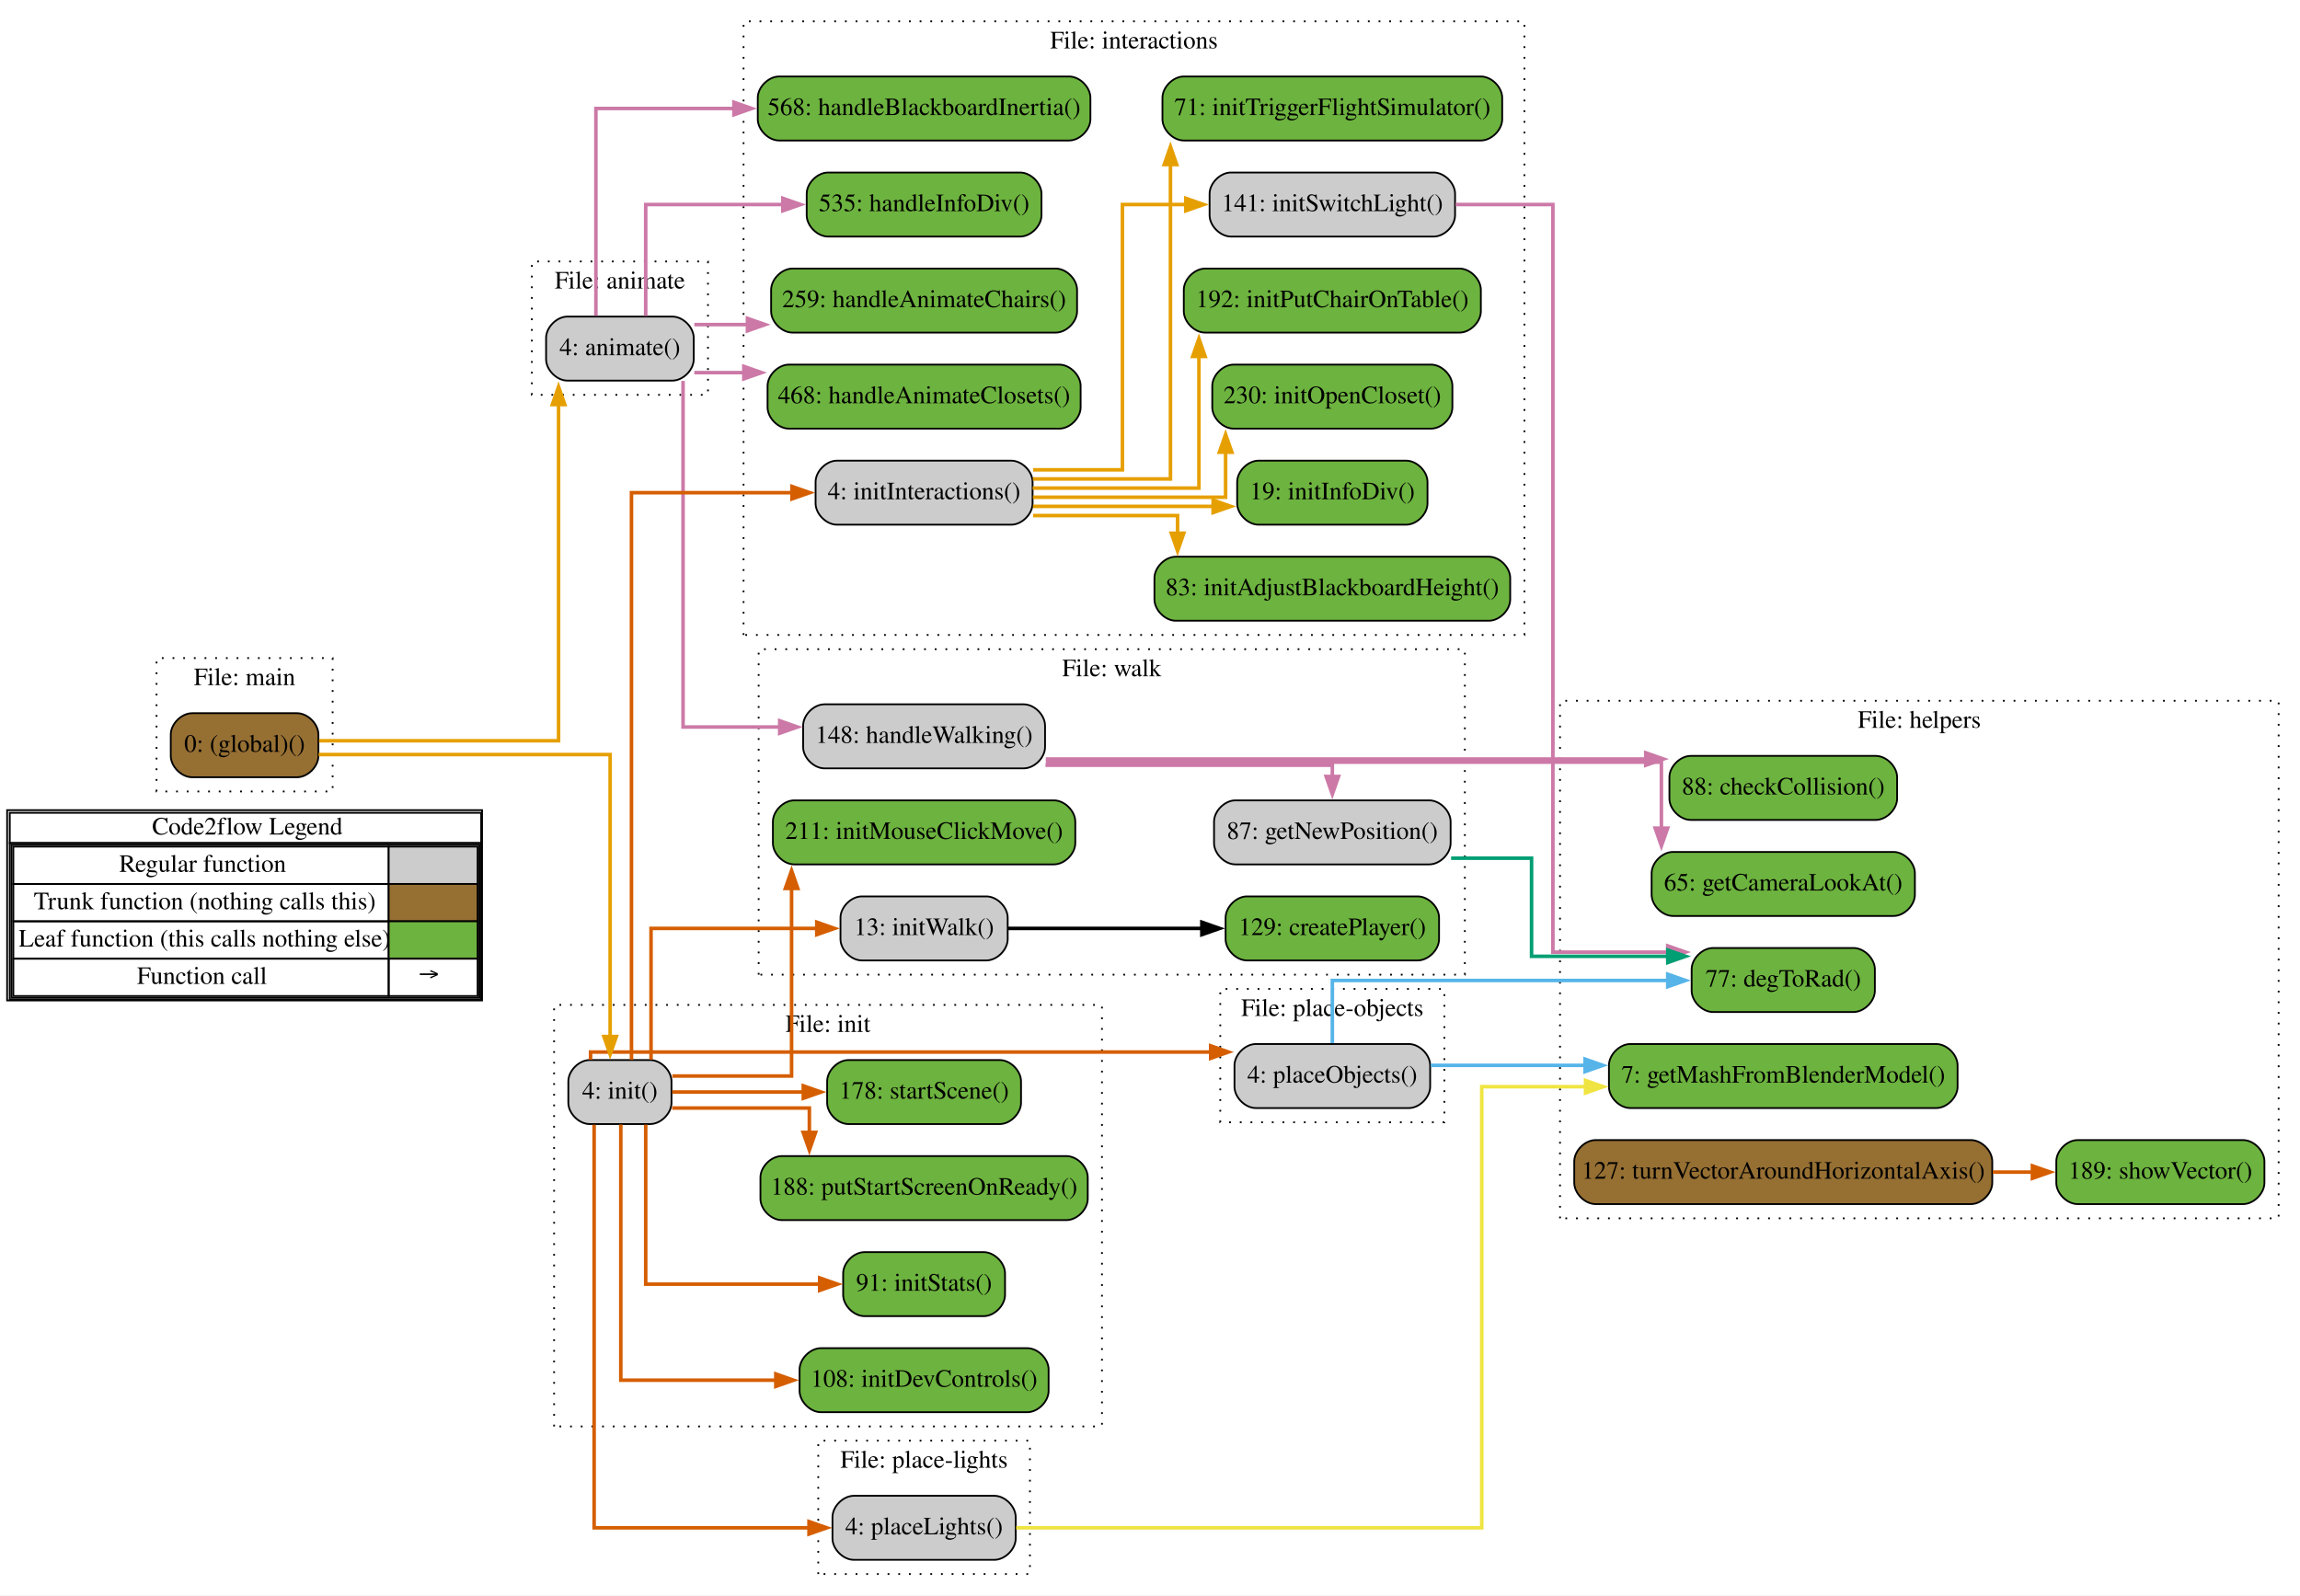
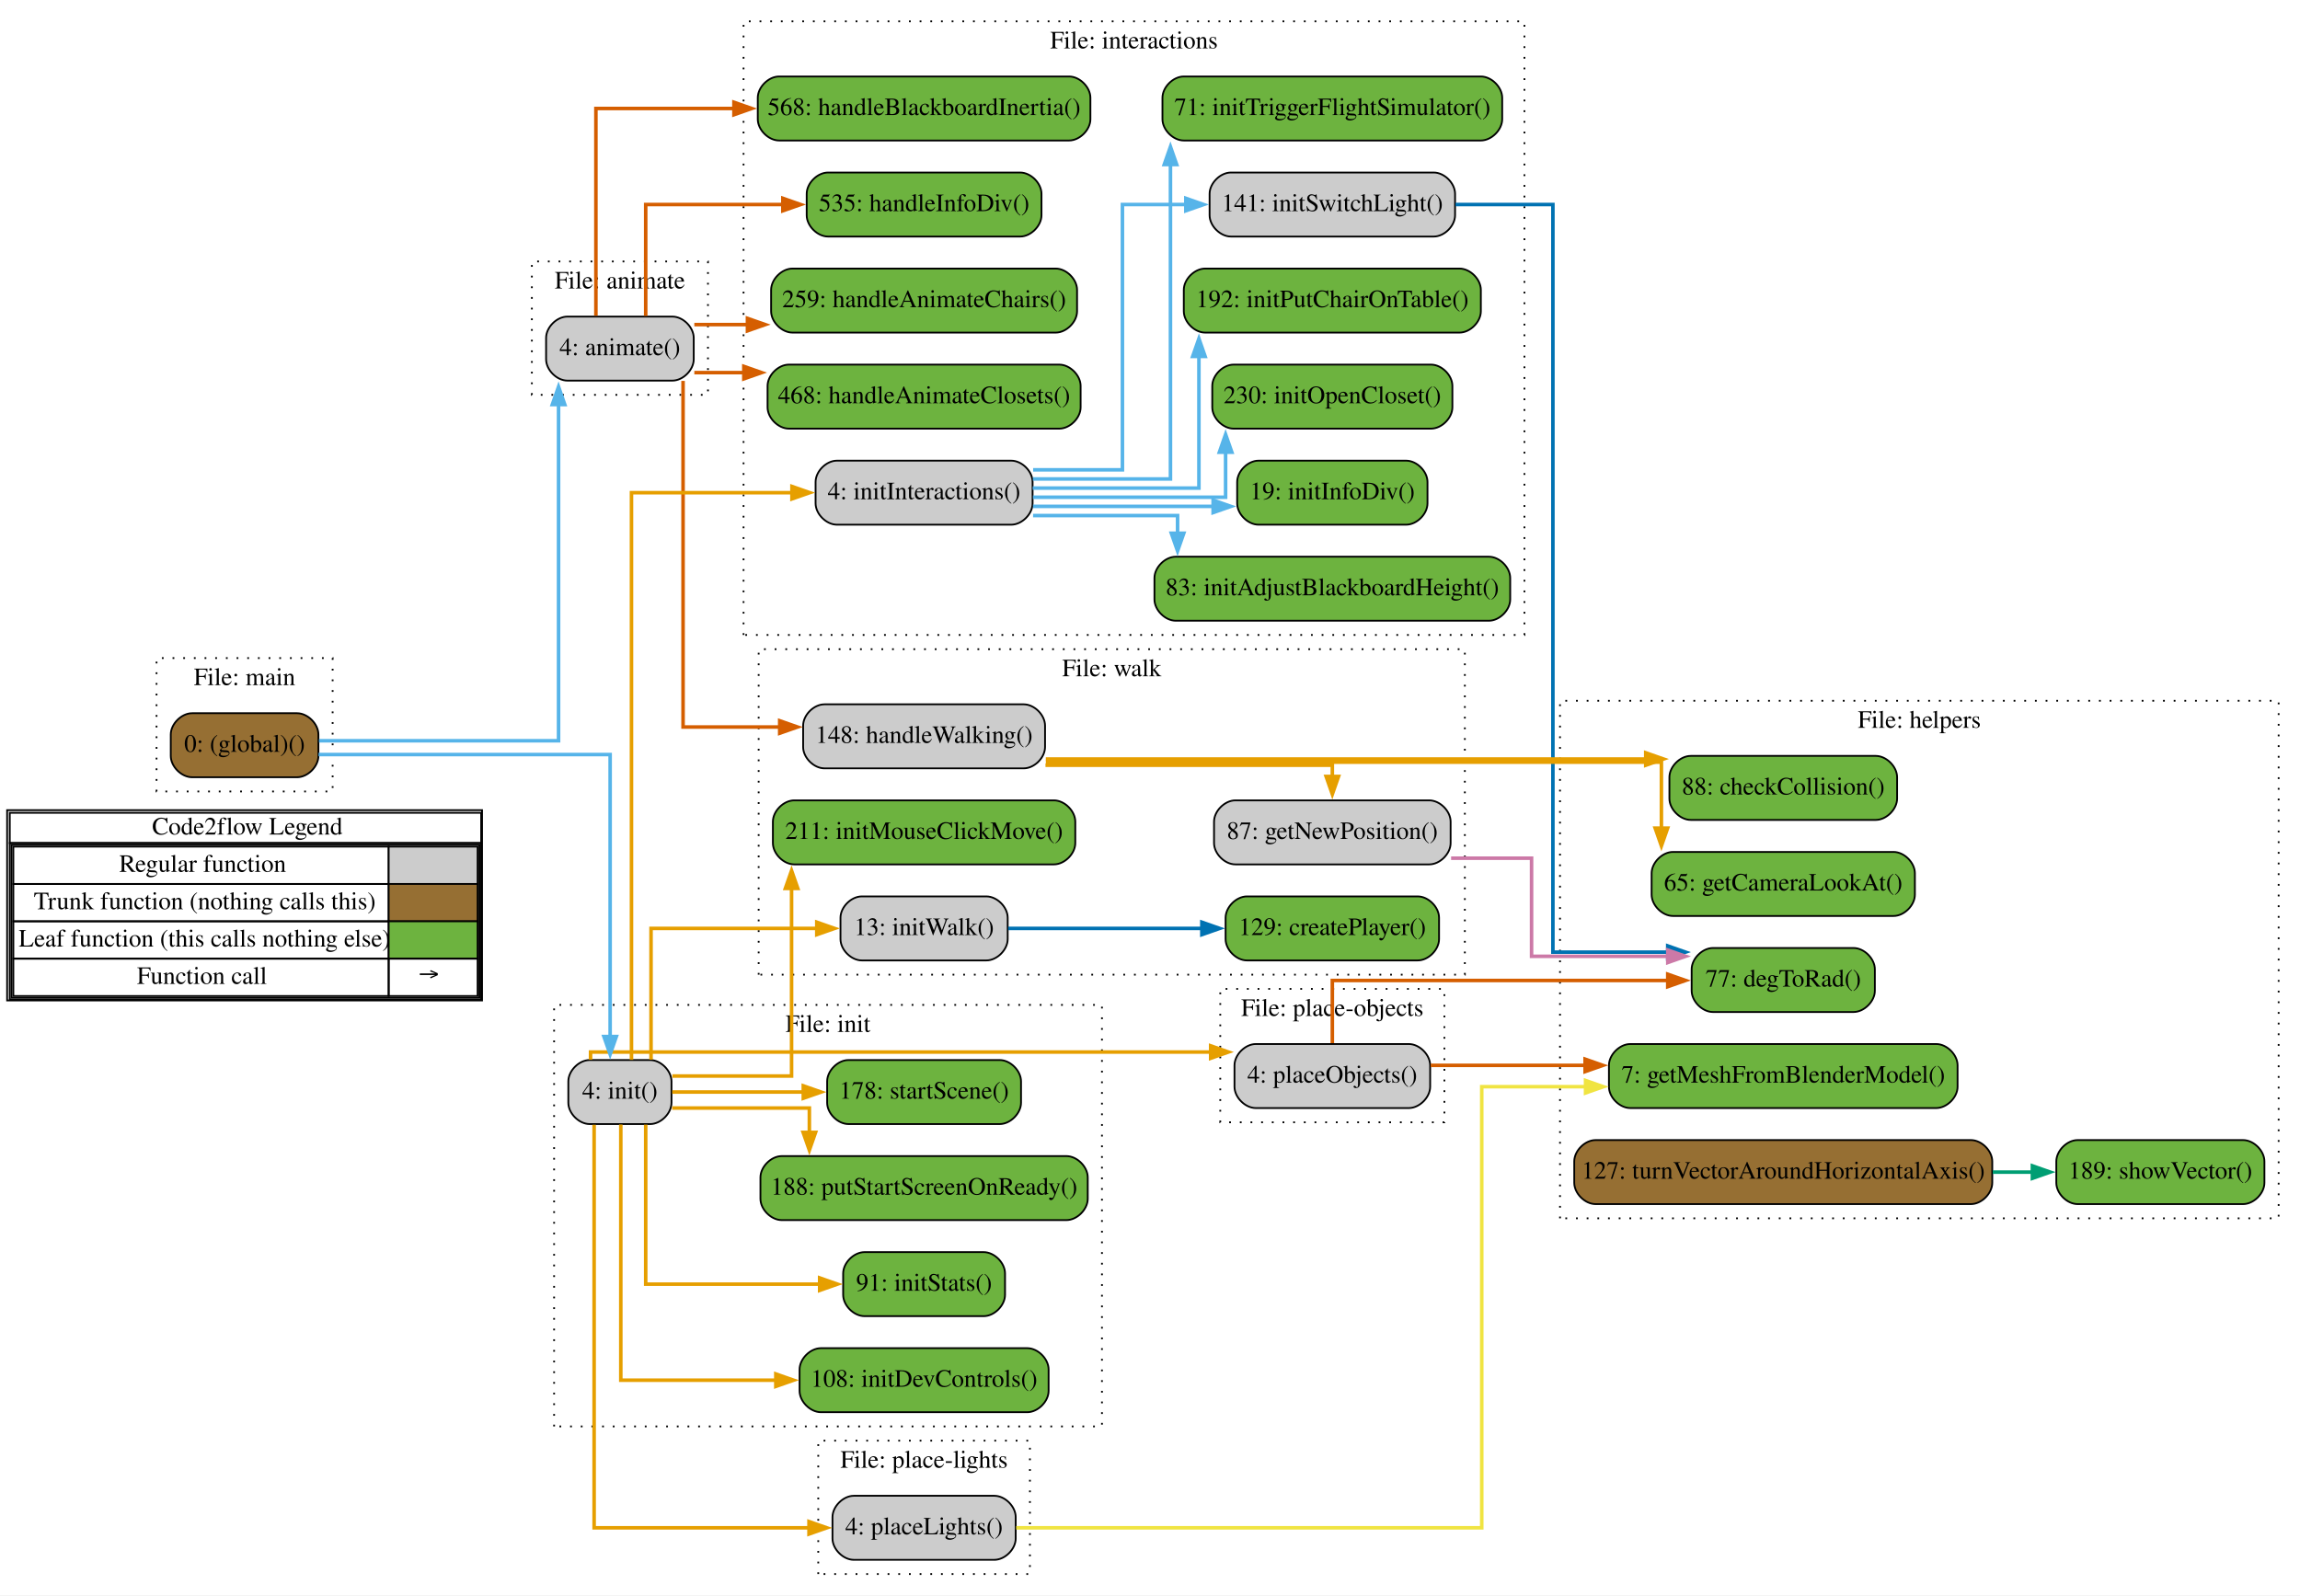
<svg xmlns="http://www.w3.org/2000/svg" width="1293pt" height="897pt" viewBox="0.00 0.00 1293.00 897.00">
  <g id="graph0" class="graph" transform="scale(1 1) rotate(0) translate(4 893)">
    <polygon fill="white" stroke="none" points="-4,4 -4,-893 1289,-893 1289,4 -4,4" />
    <g id="clust2" class="cluster">
      <polygon fill="none" stroke="black" stroke-dasharray="1,5" points="295,-671 295,-746 394,-746 394,-671 295,-671" />
      <text text-anchor="middle" x="344.5" y="-730.8" font-family="Times,serif" font-size="14.00">File: animate</text>
    </g>
    <g id="clust3" class="cluster">
      <polygon fill="none" stroke="black" stroke-dasharray="1,5" points="873,-208 873,-499 1277,-499 1277,-208 873,-208" />
      <text text-anchor="middle" x="1075" y="-483.8" font-family="Times,serif" font-size="14.00">File: helpers</text>
    </g>
    <g id="clust4" class="cluster">
      <polygon fill="none" stroke="black" stroke-dasharray="1,5" points="307.5,-91 307.5,-328 615.5,-328 615.5,-91 307.5,-91" />
      <text text-anchor="middle" x="461.5" y="-312.8" font-family="Times,serif" font-size="14.00">File: init</text>
    </g>
    <g id="clust5" class="cluster">
      <polygon fill="none" stroke="black" stroke-dasharray="1,5" points="414,-536 414,-881 853,-881 853,-536 414,-536" />
      <text text-anchor="middle" x="633.5" y="-865.8" font-family="Times,serif" font-size="14.00">File: interactions</text>
    </g>
    <g id="clust6" class="cluster">
      <polygon fill="none" stroke="black" stroke-dasharray="1,5" points="84,-448 84,-523 183,-523 183,-448 84,-448" />
      <text text-anchor="middle" x="133.5" y="-507.8" font-family="Times,serif" font-size="14.00">File: main</text>
    </g>
    <g id="clust7" class="cluster">
      <polygon fill="none" stroke="black" stroke-dasharray="1,5" points="456,-8 456,-83 575,-83 575,-8 456,-8" />
      <text text-anchor="middle" x="515.5" y="-67.8" font-family="Times,serif" font-size="14.00">File: place-lights</text>
    </g>
    <g id="clust8" class="cluster">
      <polygon fill="none" stroke="black" stroke-dasharray="1,5" points="682,-262 682,-337 808,-337 808,-262 682,-262" />
      <text text-anchor="middle" x="745" y="-321.8" font-family="Times,serif" font-size="14.00">File: place-objects</text>
    </g>
    <g id="clust9" class="cluster">
      <polygon fill="none" stroke="black" stroke-dasharray="1,5" points="422.5,-345 422.5,-528 819.5,-528 819.5,-345 422.5,-345" />
      <text text-anchor="middle" x="621" y="-512.8" font-family="Times,serif" font-size="14.00">File: walk</text>
    </g>
    <g id="node1" class="node">
      <polygon fill="none" stroke="black" points="1.5,-419 1.5,-436 266.5,-436 266.5,-419 1.5,-419" />
      <text text-anchor="start" x="81.5" y="-423.8" font-family="Times,serif" font-size="14.00">Code2flow Legend</text>
      <polygon fill="none" stroke="black" points="1.5,-331 1.5,-419 266.5,-419 266.5,-331 1.5,-331" />
      <polygon fill="none" stroke="black" points="3.5,-396 3.5,-417 214.5,-417 214.5,-396 3.5,-396" />
      <text text-anchor="start" x="63" y="-402.8" font-family="Times,serif" font-size="14.00">Regular function</text>
      <polygon fill="#cccccc" stroke="none" points="214.5,-396 214.5,-417 264.5,-417 264.5,-396 214.5,-396" />
      <polygon fill="none" stroke="black" points="214.5,-396 214.5,-417 264.5,-417 264.5,-396 214.5,-396" />
      <polygon fill="none" stroke="black" points="3.5,-375 3.5,-396 214.5,-396 214.5,-375 3.5,-375" />
      <text text-anchor="start" x="15" y="-381.8" font-family="Times,serif" font-size="14.00">Trunk function (nothing calls this)</text>
      <polygon fill="#966f33" stroke="none" points="214.5,-375 214.5,-396 264.5,-396 264.5,-375 214.5,-375" />
      <polygon fill="none" stroke="black" points="214.5,-375 214.5,-396 264.5,-396 264.5,-375 214.5,-375" />
      <polygon fill="none" stroke="black" points="3.5,-354 3.5,-375 214.5,-375 214.5,-354 3.5,-354" />
      <text text-anchor="start" x="6.5" y="-360.8" font-family="Times,serif" font-size="14.00">Leaf function (this calls nothing else)</text>
      <polygon fill="#6db33f" stroke="none" points="214.5,-354 214.5,-375 264.5,-375 264.5,-354 214.5,-354" />
      <polygon fill="none" stroke="black" points="214.5,-354 214.5,-375 264.5,-375 264.5,-354 214.5,-354" />
      <polygon fill="none" stroke="black" points="3.5,-333 3.5,-354 214.5,-354 214.5,-333 3.5,-333" />
      <text text-anchor="start" x="73" y="-339.8" font-family="Times,serif" font-size="14.00">Function call</text>
      <polygon fill="none" stroke="black" points="214.5,-333 214.5,-354 264.5,-354 264.5,-333 214.5,-333" />
      <text text-anchor="start" x="232" y="-339.8" font-family="Times,serif" font-size="14.00">→</text>
      <polygon fill="none" stroke="black" points="2.5,-332 2.5,-418 265.5,-418 265.5,-332 2.5,-332" />
      <polygon fill="none" stroke="black" points="0,-330.5 0,-437.5 267,-437.5 267,-330.5 0,-330.5" />
    </g>
    <g id="node2" class="node">
      <path fill="#cccccc" stroke="black" d="M374,-715C374,-715 315,-715 315,-715 309,-715 303,-709 303,-703 303,-703 303,-691 303,-691 303,-685 309,-679 315,-679 315,-679 374,-679 374,-679 380,-679 386,-685 386,-691 386,-691 386,-703 386,-703 386,-709 380,-715 374,-715" />
      <text text-anchor="middle" x="344.5" y="-693.3" font-family="Times,serif" font-size="14.00">4: animate()</text>
    </g>
    <g id="node14" class="node">
      <path fill="#6db33f" stroke="black" d="M589.5,-742C589.5,-742 441.5,-742 441.5,-742 435.5,-742 429.5,-736 429.5,-730 429.5,-730 429.5,-718 429.5,-718 429.5,-712 435.5,-706 441.5,-706 441.5,-706 589.5,-706 589.5,-706 595.5,-706 601.5,-712 601.5,-718 601.5,-718 601.5,-730 601.5,-730 601.5,-736 595.5,-742 589.5,-742" />
      <text text-anchor="middle" x="515.5" y="-720.3" font-family="Times,serif" font-size="14.00">259: handleAnimateChairs()</text>
    </g>
    <g id="edge1" class="edge">
-       <path fill="none" stroke="#cc79a7" stroke-width="2" d="M386.33,-710.5C386.33,-710.5 416.2,-710.5 416.2,-710.5" />
-       <polygon fill="#cc79a7" stroke="#cc79a7" stroke-width="2" points="416.2,-714 426.2,-710.5 416.2,-707 416.2,-714" />
+       <path fill="none" stroke="#d55e00" stroke-width="2" d="M386.33,-710.5C386.33,-710.5 416.2,-710.5 416.2,-710.5" />
+       <polygon fill="#d55e00" stroke="#d55e00" stroke-width="2" points="416.2,-714 426.2,-710.5 416.2,-707 416.2,-714" />
    </g>
    <g id="node15" class="node">
      <path fill="#6db33f" stroke="black" d="M591.5,-688C591.5,-688 439.5,-688 439.5,-688 433.5,-688 427.5,-682 427.5,-676 427.5,-676 427.5,-664 427.5,-664 427.5,-658 433.5,-652 439.5,-652 439.5,-652 591.5,-652 591.5,-652 597.5,-652 603.5,-658 603.5,-664 603.5,-664 603.5,-676 603.5,-676 603.5,-682 597.5,-688 591.5,-688" />
      <text text-anchor="middle" x="515.5" y="-666.3" font-family="Times,serif" font-size="14.00">468: handleAnimateClosets()</text>
    </g>
    <g id="edge2" class="edge">
-       <path fill="none" stroke="#cc79a7" stroke-width="2" d="M386.33,-683.5C386.33,-683.5 414.17,-683.5 414.17,-683.5" />
-       <polygon fill="#cc79a7" stroke="#cc79a7" stroke-width="2" points="414.17,-687 424.17,-683.5 414.17,-680 414.17,-687" />
+       <path fill="none" stroke="#d55e00" stroke-width="2" d="M386.33,-683.5C386.33,-683.5 414.17,-683.5 414.17,-683.5" />
+       <polygon fill="#d55e00" stroke="#d55e00" stroke-width="2" points="414.17,-687 424.17,-683.5 414.17,-680 414.17,-687" />
    </g>
    <g id="node16" class="node">
      <path fill="#6db33f" stroke="black" d="M597,-850C597,-850 434,-850 434,-850 428,-850 422,-844 422,-838 422,-838 422,-826 422,-826 422,-820 428,-814 434,-814 434,-814 597,-814 597,-814 603,-814 609,-820 609,-826 609,-826 609,-838 609,-838 609,-844 603,-850 597,-850" />
      <text text-anchor="middle" x="515.5" y="-828.3" font-family="Times,serif" font-size="14.00">568: handleBlackboardInertia()</text>
    </g>
    <g id="edge3" class="edge">
-       <path fill="none" stroke="#cc79a7" stroke-width="2" d="M331,-715.49C331,-752.46 331,-832 331,-832 331,-832 408.6,-832 408.6,-832" />
-       <polygon fill="#cc79a7" stroke="#cc79a7" stroke-width="2" points="408.6,-835.5 418.6,-832 408.6,-828.5 408.6,-835.5" />
+       <path fill="none" stroke="#d55e00" stroke-width="2" d="M331,-715.49C331,-752.46 331,-832 331,-832 331,-832 408.6,-832 408.6,-832" />
+       <polygon fill="#d55e00" stroke="#d55e00" stroke-width="2" points="408.6,-835.5 418.6,-832 408.6,-828.5 408.6,-835.5" />
    </g>
    <g id="node17" class="node">
      <path fill="#6db33f" stroke="black" d="M569.5,-796C569.5,-796 461.5,-796 461.5,-796 455.5,-796 449.5,-790 449.5,-784 449.5,-784 449.5,-772 449.5,-772 449.5,-766 455.5,-760 461.5,-760 461.5,-760 569.5,-760 569.5,-760 575.5,-760 581.5,-766 581.5,-772 581.5,-772 581.5,-784 581.5,-784 581.5,-790 575.5,-796 569.5,-796" />
      <text text-anchor="middle" x="515.5" y="-774.3" font-family="Times,serif" font-size="14.00">535: handleInfoDiv()</text>
    </g>
    <g id="edge4" class="edge">
-       <path fill="none" stroke="#cc79a7" stroke-width="2" d="M359,-715.38C359,-739.28 359,-778 359,-778 359,-778 436.1,-778 436.1,-778" />
-       <polygon fill="#cc79a7" stroke="#cc79a7" stroke-width="2" points="436.1,-781.5 446.1,-778 436.1,-774.5 436.1,-781.5" />
+       <path fill="none" stroke="#d55e00" stroke-width="2" d="M359,-715.38C359,-739.28 359,-778 359,-778 359,-778 436.1,-778 436.1,-778" />
+       <polygon fill="#d55e00" stroke="#d55e00" stroke-width="2" points="436.1,-781.5 446.1,-778 436.1,-774.5 436.1,-781.5" />
    </g>
    <g id="node30" class="node">
      <path fill="#cccccc" stroke="black" d="M571.5,-497C571.5,-497 459.5,-497 459.5,-497 453.5,-497 447.5,-491 447.5,-485 447.5,-485 447.5,-473 447.5,-473 447.5,-467 453.5,-461 459.5,-461 459.5,-461 571.5,-461 571.5,-461 577.5,-461 583.5,-467 583.5,-473 583.5,-473 583.5,-485 583.5,-485 583.5,-491 577.5,-497 571.5,-497" />
      <text text-anchor="middle" x="515.5" y="-475.3" font-family="Times,serif" font-size="14.00">148: handleWalking()</text>
    </g>
    <g id="edge5" class="edge">
-       <path fill="none" stroke="#cc79a7" stroke-width="2" d="M380,-678.86C380,-627.41 380,-484.25 380,-484.25 380,-484.25 434.33,-484.25 434.33,-484.25" />
-       <polygon fill="#cc79a7" stroke="#cc79a7" stroke-width="2" points="434.33,-487.75 444.33,-484.25 434.33,-480.75 434.33,-487.75" />
+       <path fill="none" stroke="#d55e00" stroke-width="2" d="M380,-678.86C380,-627.41 380,-484.25 380,-484.25 380,-484.25 434.33,-484.25 434.33,-484.25" />
+       <polygon fill="#d55e00" stroke="#d55e00" stroke-width="2" points="434.33,-487.75 444.33,-484.25 434.33,-480.75 434.33,-487.75" />
    </g>
    <g id="node3" class="node">
      <path fill="#6db33f" stroke="black" d="M1050.5,-468C1050.5,-468 946.5,-468 946.5,-468 940.5,-468 934.5,-462 934.5,-456 934.5,-456 934.5,-444 934.5,-444 934.5,-438 940.5,-432 946.5,-432 946.5,-432 1050.5,-432 1050.5,-432 1056.5,-432 1062.5,-438 1062.5,-444 1062.5,-444 1062.5,-456 1062.5,-456 1062.5,-462 1056.5,-468 1050.5,-468" />
      <text text-anchor="middle" x="998.5" y="-446.3" font-family="Times,serif" font-size="14.00">88: checkCollision()</text>
    </g>
    <g id="node4" class="node">
      <path fill="#6db33f" stroke="black" d="M1038,-360C1038,-360 959,-360 959,-360 953,-360 947,-354 947,-348 947,-348 947,-336 947,-336 947,-330 953,-324 959,-324 959,-324 1038,-324 1038,-324 1044,-324 1050,-330 1050,-336 1050,-336 1050,-348 1050,-348 1050,-354 1044,-360 1038,-360" />
      <text text-anchor="middle" x="998.5" y="-338.3" font-family="Times,serif" font-size="14.00">77: degToRad()</text>
    </g>
    <g id="node5" class="node">
      <path fill="#6db33f" stroke="black" d="M1060.5,-414C1060.5,-414 936.5,-414 936.5,-414 930.5,-414 924.5,-408 924.5,-402 924.5,-402 924.5,-390 924.5,-390 924.5,-384 930.5,-378 936.5,-378 936.5,-378 1060.5,-378 1060.5,-378 1066.5,-378 1072.5,-384 1072.5,-390 1072.5,-390 1072.5,-402 1072.5,-402 1072.5,-408 1066.5,-414 1060.5,-414" />
      <text text-anchor="middle" x="998.5" y="-392.3" font-family="Times,serif" font-size="14.00">65: getCameraLookAt()</text>
    </g>
    <g id="node6" class="node">
      <path fill="#6db33f" stroke="black" d="M1084.5,-306C1084.5,-306 912.5,-306 912.5,-306 906.5,-306 900.5,-300 900.5,-294 900.5,-294 900.5,-282 900.5,-282 900.5,-276 906.5,-270 912.5,-270 912.5,-270 1084.5,-270 1084.5,-270 1090.5,-270 1096.5,-276 1096.5,-282 1096.5,-282 1096.5,-294 1096.5,-294 1096.5,-300 1090.5,-306 1084.5,-306" />
-       <text text-anchor="middle" x="998.5" y="-284.3" font-family="Times,serif" font-size="14.00">7: getMashFromBlenderModel()</text>
+       <text text-anchor="middle" x="998.5" y="-284.3" font-family="Times,serif" font-size="14.00">7: getMeshFromBlenderModel()</text>
    </g>
    <g id="node7" class="node">
      <path fill="#6db33f" stroke="black" d="M1257,-252C1257,-252 1164,-252 1164,-252 1158,-252 1152,-246 1152,-240 1152,-240 1152,-228 1152,-228 1152,-222 1158,-216 1164,-216 1164,-216 1257,-216 1257,-216 1263,-216 1269,-222 1269,-228 1269,-228 1269,-240 1269,-240 1269,-246 1263,-252 1257,-252" />
      <text text-anchor="middle" x="1210.5" y="-230.3" font-family="Times,serif" font-size="14.00">189: showVector()</text>
    </g>
    <g id="node8" class="node">
      <path fill="#966f33" stroke="black" d="M1104,-252C1104,-252 893,-252 893,-252 887,-252 881,-246 881,-240 881,-240 881,-228 881,-228 881,-222 887,-216 893,-216 893,-216 1104,-216 1104,-216 1110,-216 1116,-222 1116,-228 1116,-228 1116,-240 1116,-240 1116,-246 1110,-252 1104,-252" />
      <text text-anchor="middle" x="998.5" y="-230.3" font-family="Times,serif" font-size="14.00">127: turnVectorAroundHorizontalAxis()</text>
    </g>
    <g id="edge6" class="edge">
-       <path fill="none" stroke="#d55e00" stroke-width="2" d="M1116.28,-234C1116.28,-234 1138.56,-234 1138.56,-234" />
-       <polygon fill="#d55e00" stroke="#d55e00" stroke-width="2" points="1138.56,-237.5 1148.56,-234 1138.56,-230.5 1138.56,-237.5" />
+       <path fill="none" stroke="#009e73" stroke-width="2" d="M1116.28,-234C1116.28,-234 1138.56,-234 1138.56,-234" />
+       <polygon fill="#009e73" stroke="#009e73" stroke-width="2" points="1138.56,-237.5 1148.56,-234 1138.56,-230.5 1138.56,-237.5" />
    </g>
    <g id="node9" class="node">
      <path fill="#cccccc" stroke="black" d="M361.5,-297C361.5,-297 327.5,-297 327.5,-297 321.5,-297 315.5,-291 315.5,-285 315.5,-285 315.5,-273 315.5,-273 315.5,-267 321.5,-261 327.5,-261 327.5,-261 361.5,-261 361.5,-261 367.5,-261 373.5,-267 373.5,-273 373.5,-273 373.5,-285 373.5,-285 373.5,-291 367.5,-297 361.5,-297" />
      <text text-anchor="middle" x="344.5" y="-275.3" font-family="Times,serif" font-size="14.00">4: init()</text>
    </g>
    <g id="node10" class="node">
      <path fill="#6db33f" stroke="black" d="M573.5,-135C573.5,-135 457.5,-135 457.5,-135 451.5,-135 445.5,-129 445.5,-123 445.5,-123 445.5,-111 445.5,-111 445.5,-105 451.5,-99 457.5,-99 457.5,-99 573.5,-99 573.5,-99 579.5,-99 585.5,-105 585.5,-111 585.5,-111 585.5,-123 585.5,-123 585.5,-129 579.5,-135 573.5,-135" />
      <text text-anchor="middle" x="515.5" y="-113.3" font-family="Times,serif" font-size="14.00">108: initDevControls()</text>
    </g>
    <g id="edge9" class="edge">
-       <path fill="none" stroke="#d55e00" stroke-width="2" d="M345,-260.73C345,-218.36 345,-117 345,-117 345,-117 432.14,-117 432.14,-117" />
-       <polygon fill="#d55e00" stroke="#d55e00" stroke-width="2" points="432.14,-120.5 442.14,-117 432.14,-113.5 432.14,-120.5" />
+       <path fill="none" stroke="#e69f00" stroke-width="2" d="M345,-260.73C345,-218.36 345,-117 345,-117 345,-117 432.14,-117 432.14,-117" />
+       <polygon fill="#e69f00" stroke="#e69f00" stroke-width="2" points="432.14,-120.5 442.14,-117 432.14,-113.5 432.14,-120.5" />
    </g>
    <g id="node11" class="node">
      <path fill="#6db33f" stroke="black" d="M549,-189C549,-189 482,-189 482,-189 476,-189 470,-183 470,-177 470,-177 470,-165 470,-165 470,-159 476,-153 482,-153 482,-153 549,-153 549,-153 555,-153 561,-159 561,-165 561,-165 561,-177 561,-177 561,-183 555,-189 549,-189" />
      <text text-anchor="middle" x="515.5" y="-167.3" font-family="Times,serif" font-size="14.00">91: initStats()</text>
    </g>
    <g id="edge10" class="edge">
-       <path fill="none" stroke="#d55e00" stroke-width="2" d="M359,-260.68C359,-229.87 359,-171 359,-171 359,-171 456.79,-171 456.79,-171" />
-       <polygon fill="#d55e00" stroke="#d55e00" stroke-width="2" points="456.79,-174.5 466.79,-171 456.79,-167.5 456.79,-174.5" />
+       <path fill="none" stroke="#e69f00" stroke-width="2" d="M359,-260.68C359,-229.87 359,-171 359,-171 359,-171 456.79,-171 456.79,-171" />
+       <polygon fill="#e69f00" stroke="#e69f00" stroke-width="2" points="456.79,-174.5 466.79,-171 456.79,-167.5 456.79,-174.5" />
    </g>
    <g id="node12" class="node">
      <path fill="#6db33f" stroke="black" d="M595.5,-243C595.5,-243 435.5,-243 435.5,-243 429.5,-243 423.5,-237 423.5,-231 423.5,-231 423.5,-219 423.5,-219 423.5,-213 429.5,-207 435.5,-207 435.5,-207 595.5,-207 595.5,-207 601.5,-207 607.5,-213 607.5,-219 607.5,-219 607.5,-231 607.5,-231 607.5,-237 601.5,-243 595.5,-243" />
      <text text-anchor="middle" x="515.5" y="-221.3" font-family="Times,serif" font-size="14.00">188: putStartScreenOnReady()</text>
    </g>
    <g id="edge11" class="edge">
-       <path fill="none" stroke="#d55e00" stroke-width="2" d="M373.88,-270C405.41,-270 451,-270 451,-270 451,-270 451,-256.33 451,-256.33" />
-       <polygon fill="#d55e00" stroke="#d55e00" stroke-width="2" points="454.5,-256.33 451,-246.33 447.5,-256.33 454.5,-256.33" />
+       <path fill="none" stroke="#e69f00" stroke-width="2" d="M373.88,-270C405.41,-270 451,-270 451,-270 451,-270 451,-256.33 451,-256.33" />
+       <polygon fill="#e69f00" stroke="#e69f00" stroke-width="2" points="454.5,-256.33 451,-246.33 447.5,-256.33 454.5,-256.33" />
    </g>
    <g id="node13" class="node">
      <path fill="#6db33f" stroke="black" d="M558,-297C558,-297 473,-297 473,-297 467,-297 461,-291 461,-285 461,-285 461,-273 461,-273 461,-267 467,-261 473,-261 473,-261 558,-261 558,-261 564,-261 570,-267 570,-273 570,-273 570,-285 570,-285 570,-291 564,-297 558,-297" />
      <text text-anchor="middle" x="515.5" y="-275.3" font-family="Times,serif" font-size="14.00">178: startScene()</text>
    </g>
    <g id="edge12" class="edge">
-       <path fill="none" stroke="#d55e00" stroke-width="2" d="M373.9,-279C373.9,-279 447.59,-279 447.59,-279" />
-       <polygon fill="#d55e00" stroke="#d55e00" stroke-width="2" points="447.59,-282.5 457.59,-279 447.59,-275.5 447.59,-282.5" />
+       <path fill="none" stroke="#e69f00" stroke-width="2" d="M373.9,-279C373.9,-279 447.59,-279 447.59,-279" />
+       <polygon fill="#e69f00" stroke="#e69f00" stroke-width="2" points="447.59,-282.5 457.59,-279 447.59,-275.5 447.59,-282.5" />
    </g>
    <g id="node20" class="node">
      <path fill="#cccccc" stroke="black" d="M564.5,-634C564.5,-634 466.5,-634 466.5,-634 460.5,-634 454.5,-628 454.5,-622 454.5,-622 454.5,-610 454.5,-610 454.5,-604 460.5,-598 466.5,-598 466.5,-598 564.5,-598 564.5,-598 570.5,-598 576.5,-604 576.5,-610 576.5,-610 576.5,-622 576.5,-622 576.5,-628 570.5,-634 564.5,-634" />
      <text text-anchor="middle" x="515.5" y="-612.3" font-family="Times,serif" font-size="14.00">4: initInteractions()</text>
    </g>
    <g id="edge17" class="edge">
-       <path fill="none" stroke="#d55e00" stroke-width="2" d="M351,-297.12C351,-367.12 351,-616 351,-616 351,-616 441.22,-616 441.22,-616" />
-       <polygon fill="#d55e00" stroke="#d55e00" stroke-width="2" points="441.22,-619.5 451.22,-616 441.22,-612.5 441.22,-619.5" />
+       <path fill="none" stroke="#e69f00" stroke-width="2" d="M351,-297.12C351,-367.12 351,-616 351,-616 351,-616 441.22,-616 441.22,-616" />
+       <polygon fill="#e69f00" stroke="#e69f00" stroke-width="2" points="441.22,-619.5 451.22,-616 441.22,-612.5 441.22,-619.5" />
    </g>
    <g id="node26" class="node">
      <path fill="#cccccc" stroke="black" d="M555,-52C555,-52 476,-52 476,-52 470,-52 464,-46 464,-40 464,-40 464,-28 464,-28 464,-22 470,-16 476,-16 476,-16 555,-16 555,-16 561,-16 567,-22 567,-28 567,-28 567,-40 567,-40 567,-46 561,-52 555,-52" />
      <text text-anchor="middle" x="515.5" y="-30.3" font-family="Times,serif" font-size="14.00">4: placeLights()</text>
    </g>
    <g id="edge18" class="edge">
-       <path fill="none" stroke="#d55e00" stroke-width="2" d="M330,-260.59C330,-203.61 330,-34 330,-34 330,-34 450.8,-34 450.8,-34" />
-       <polygon fill="#d55e00" stroke="#d55e00" stroke-width="2" points="450.8,-37.5 460.8,-34 450.8,-30.5 450.8,-37.5" />
+       <path fill="none" stroke="#e69f00" stroke-width="2" d="M330,-260.59C330,-203.61 330,-34 330,-34 330,-34 450.8,-34 450.8,-34" />
+       <polygon fill="#e69f00" stroke="#e69f00" stroke-width="2" points="450.8,-37.5 460.8,-34 450.8,-30.5 450.8,-37.5" />
    </g>
    <g id="node27" class="node">
      <path fill="#cccccc" stroke="black" d="M788,-306C788,-306 702,-306 702,-306 696,-306 690,-300 690,-294 690,-294 690,-282 690,-282 690,-276 696,-270 702,-270 702,-270 788,-270 788,-270 794,-270 800,-276 800,-282 800,-282 800,-294 800,-294 800,-300 794,-306 788,-306" />
      <text text-anchor="middle" x="745" y="-284.3" font-family="Times,serif" font-size="14.00">4: placeObjects()</text>
    </g>
    <g id="edge19" class="edge">
-       <path fill="none" stroke="#d55e00" stroke-width="2" d="M328,-297.16C328,-299.72 328,-301.5 328,-301.5 328,-301.5 676.6,-301.5 676.6,-301.5" />
-       <polygon fill="#d55e00" stroke="#d55e00" stroke-width="2" points="676.6,-305 686.6,-301.5 676.6,-298 676.6,-305" />
+       <path fill="none" stroke="#e69f00" stroke-width="2" d="M328,-297.16C328,-299.72 328,-301.5 328,-301.5 328,-301.5 676.6,-301.5 676.6,-301.5" />
+       <polygon fill="#e69f00" stroke="#e69f00" stroke-width="2" points="676.6,-305 686.6,-301.5 676.6,-298 676.6,-305" />
    </g>
    <g id="node31" class="node">
      <path fill="#6db33f" stroke="black" d="M588.5,-443C588.5,-443 442.5,-443 442.5,-443 436.5,-443 430.5,-437 430.5,-431 430.5,-431 430.5,-419 430.5,-419 430.5,-413 436.5,-407 442.5,-407 442.5,-407 588.5,-407 588.5,-407 594.5,-407 600.5,-413 600.5,-419 600.5,-419 600.5,-431 600.5,-431 600.5,-437 594.5,-443 588.5,-443" />
      <text text-anchor="middle" x="515.5" y="-421.3" font-family="Times,serif" font-size="14.00">211: initMouseClickMove()</text>
    </g>
    <g id="edge20" class="edge">
-       <path fill="none" stroke="#d55e00" stroke-width="2" d="M373.98,-288C402.36,-288 441,-288 441,-288 441,-288 441,-393.5 441,-393.5" />
-       <polygon fill="#d55e00" stroke="#d55e00" stroke-width="2" points="437.5,-393.5 441,-403.5 444.5,-393.5 437.5,-393.5" />
+       <path fill="none" stroke="#e69f00" stroke-width="2" d="M373.98,-288C402.36,-288 441,-288 441,-288 441,-288 441,-393.5 441,-393.5" />
+       <polygon fill="#e69f00" stroke="#e69f00" stroke-width="2" points="437.5,-393.5 441,-403.5 444.5,-393.5 437.5,-393.5" />
    </g>
    <g id="node32" class="node">
      <path fill="#cccccc" stroke="black" d="M550.5,-389C550.5,-389 480.5,-389 480.5,-389 474.5,-389 468.5,-383 468.5,-377 468.5,-377 468.5,-365 468.5,-365 468.5,-359 474.5,-353 480.5,-353 480.5,-353 550.5,-353 550.5,-353 556.5,-353 562.5,-359 562.5,-365 562.5,-365 562.5,-377 562.5,-377 562.5,-383 556.5,-389 550.5,-389" />
      <text text-anchor="middle" x="515.5" y="-367.3" font-family="Times,serif" font-size="14.00">13: initWalk()</text>
    </g>
    <g id="edge21" class="edge">
-       <path fill="none" stroke="#d55e00" stroke-width="2" d="M362,-297.18C362,-323.99 362,-371 362,-371 362,-371 455.17,-371 455.17,-371" />
-       <polygon fill="#d55e00" stroke="#d55e00" stroke-width="2" points="455.17,-374.5 465.17,-371 455.17,-367.5 455.17,-374.5" />
+       <path fill="none" stroke="#e69f00" stroke-width="2" d="M362,-297.18C362,-323.99 362,-371 362,-371 362,-371 455.17,-371 455.17,-371" />
+       <polygon fill="#e69f00" stroke="#e69f00" stroke-width="2" points="455.17,-374.5 465.17,-371 455.17,-367.5 455.17,-374.5" />
    </g>
    <g id="node18" class="node">
      <path fill="#6db33f" stroke="black" d="M833,-580C833,-580 657,-580 657,-580 651,-580 645,-574 645,-568 645,-568 645,-556 645,-556 645,-550 651,-544 657,-544 657,-544 833,-544 833,-544 839,-544 845,-550 845,-556 845,-556 845,-568 845,-568 845,-574 839,-580 833,-580" />
      <text text-anchor="middle" x="745" y="-558.3" font-family="Times,serif" font-size="14.00">83: initAdjustBlackboardHeight()</text>
    </g>
    <g id="node19" class="node">
      <path fill="#6db33f" stroke="black" d="M786.5,-634C786.5,-634 703.5,-634 703.5,-634 697.5,-634 691.5,-628 691.5,-622 691.5,-622 691.5,-610 691.5,-610 691.5,-604 697.5,-598 703.5,-598 703.5,-598 786.5,-598 786.5,-598 792.5,-598 798.5,-604 798.5,-610 798.5,-610 798.5,-622 798.5,-622 798.5,-628 792.5,-634 786.5,-634" />
      <text text-anchor="middle" x="745" y="-612.3" font-family="Times,serif" font-size="14.00">19: initInfoDiv()</text>
    </g>
    <g id="edge22" class="edge">
-       <path fill="none" stroke="#e69f00" stroke-width="2" d="M576.76,-603.14C615.38,-603.14 658,-603.14 658,-603.14 658,-603.14 658,-593.19 658,-593.19" />
-       <polygon fill="#e69f00" stroke="#e69f00" stroke-width="2" points="661.5,-593.19 658,-583.19 654.5,-593.19 661.5,-593.19" />
+       <path fill="none" stroke="#56b4e9" stroke-width="2" d="M576.76,-603.14C615.38,-603.14 658,-603.14 658,-603.14 658,-603.14 658,-593.19 658,-593.19" />
+       <polygon fill="#56b4e9" stroke="#56b4e9" stroke-width="2" points="661.5,-593.19 658,-583.19 654.5,-593.19 661.5,-593.19" />
    </g>
    <g id="edge23" class="edge">
-       <path fill="none" stroke="#e69f00" stroke-width="2" d="M576.7,-608.29C576.7,-608.29 677.98,-608.29 677.98,-608.29" />
-       <polygon fill="#e69f00" stroke="#e69f00" stroke-width="2" points="677.98,-611.79 687.98,-608.29 677.98,-604.79 677.98,-611.79" />
+       <path fill="none" stroke="#56b4e9" stroke-width="2" d="M576.7,-608.29C576.7,-608.29 677.98,-608.29 677.98,-608.29" />
+       <polygon fill="#56b4e9" stroke="#56b4e9" stroke-width="2" points="677.98,-611.79 687.98,-608.29 677.98,-604.79 677.98,-611.79" />
    </g>
    <g id="node21" class="node">
      <path fill="#6db33f" stroke="black" d="M800.5,-688C800.5,-688 689.5,-688 689.5,-688 683.5,-688 677.5,-682 677.5,-676 677.5,-676 677.5,-664 677.5,-664 677.5,-658 683.5,-652 689.5,-652 689.5,-652 800.5,-652 800.5,-652 806.5,-652 812.5,-658 812.5,-664 812.5,-664 812.5,-676 812.5,-676 812.5,-682 806.5,-688 800.5,-688" />
      <text text-anchor="middle" x="745" y="-666.3" font-family="Times,serif" font-size="14.00">230: initOpenCloset()</text>
    </g>
    <g id="edge24" class="edge">
-       <path fill="none" stroke="#e69f00" stroke-width="2" d="M576.69,-613.43C625.24,-613.43 685,-613.43 685,-613.43 685,-613.43 685,-638.76 685,-638.76" />
-       <polygon fill="#e69f00" stroke="#e69f00" stroke-width="2" points="681.5,-638.76 685,-648.76 688.5,-638.76 681.5,-638.76" />
+       <path fill="none" stroke="#56b4e9" stroke-width="2" d="M576.69,-613.43C625.24,-613.43 685,-613.43 685,-613.43 685,-613.43 685,-638.76 685,-638.76" />
+       <polygon fill="#56b4e9" stroke="#56b4e9" stroke-width="2" points="681.5,-638.76 685,-648.76 688.5,-638.76 681.5,-638.76" />
    </g>
    <g id="node22" class="node">
      <path fill="#6db33f" stroke="black" d="M816.5,-742C816.5,-742 673.5,-742 673.5,-742 667.5,-742 661.5,-736 661.5,-730 661.5,-730 661.5,-718 661.5,-718 661.5,-712 667.5,-706 673.5,-706 673.5,-706 816.5,-706 816.5,-706 822.5,-706 828.5,-712 828.5,-718 828.5,-718 828.5,-730 828.5,-730 828.5,-736 822.5,-742 816.5,-742" />
      <text text-anchor="middle" x="745" y="-720.3" font-family="Times,serif" font-size="14.00">192: initPutChairOnTable()</text>
    </g>
    <g id="edge25" class="edge">
-       <path fill="none" stroke="#e69f00" stroke-width="2" d="M576.56,-618.57C619.75,-618.57 670,-618.57 670,-618.57 670,-618.57 670,-692.61 670,-692.61" />
-       <polygon fill="#e69f00" stroke="#e69f00" stroke-width="2" points="666.5,-692.61 670,-702.61 673.5,-692.61 666.5,-692.61" />
+       <path fill="none" stroke="#56b4e9" stroke-width="2" d="M576.56,-618.57C619.75,-618.57 670,-618.57 670,-618.57 670,-618.57 670,-692.61 670,-692.61" />
+       <polygon fill="#56b4e9" stroke="#56b4e9" stroke-width="2" points="666.5,-692.61 670,-702.61 673.5,-692.61 666.5,-692.61" />
    </g>
    <g id="node23" class="node">
      <path fill="#cccccc" stroke="black" d="M802,-796C802,-796 688,-796 688,-796 682,-796 676,-790 676,-784 676,-784 676,-772 676,-772 676,-766 682,-760 688,-760 688,-760 802,-760 802,-760 808,-760 814,-766 814,-772 814,-772 814,-784 814,-784 814,-790 808,-796 802,-796" />
      <text text-anchor="middle" x="745" y="-774.3" font-family="Times,serif" font-size="14.00">141: initSwitchLight()</text>
    </g>
    <g id="edge26" class="edge">
-       <path fill="none" stroke="#e69f00" stroke-width="2" d="M576.8,-628.86C602.7,-628.86 627,-628.86 627,-628.86 627,-628.86 627,-778 627,-778 627,-778 662.65,-778 662.65,-778" />
-       <polygon fill="#e69f00" stroke="#e69f00" stroke-width="2" points="662.65,-781.5 672.65,-778 662.65,-774.5 662.65,-781.5" />
+       <path fill="none" stroke="#56b4e9" stroke-width="2" d="M576.8,-628.86C602.7,-628.86 627,-628.86 627,-628.86 627,-628.86 627,-778 627,-778 627,-778 662.65,-778 662.65,-778" />
+       <polygon fill="#56b4e9" stroke="#56b4e9" stroke-width="2" points="662.65,-781.5 672.65,-778 662.65,-774.5 662.65,-781.5" />
    </g>
    <g id="node24" class="node">
      <path fill="#6db33f" stroke="black" d="M828.5,-850C828.5,-850 661.5,-850 661.5,-850 655.5,-850 649.5,-844 649.5,-838 649.5,-838 649.5,-826 649.5,-826 649.5,-820 655.5,-814 661.5,-814 661.5,-814 828.5,-814 828.5,-814 834.5,-814 840.5,-820 840.5,-826 840.5,-826 840.5,-838 840.5,-838 840.5,-844 834.5,-850 828.5,-850" />
      <text text-anchor="middle" x="745" y="-828.3" font-family="Times,serif" font-size="14.00">71: initTriggerFlightSimulator()</text>
    </g>
    <g id="edge27" class="edge">
-       <path fill="none" stroke="#e69f00" stroke-width="2" d="M576.65,-623.71C613.75,-623.71 654,-623.71 654,-623.71 654,-623.71 654,-800.49 654,-800.49" />
-       <polygon fill="#e69f00" stroke="#e69f00" stroke-width="2" points="650.5,-800.49 654,-810.49 657.5,-800.49 650.5,-800.49" />
+       <path fill="none" stroke="#56b4e9" stroke-width="2" d="M576.65,-623.71C613.75,-623.71 654,-623.71 654,-623.71 654,-623.71 654,-800.49 654,-800.49" />
+       <polygon fill="#56b4e9" stroke="#56b4e9" stroke-width="2" points="650.5,-800.49 654,-810.49 657.5,-800.49 650.5,-800.49" />
    </g>
    <g id="edge28" class="edge">
-       <path fill="none" stroke="#cc79a7" stroke-width="2" d="M814.25,-778C842.65,-778 869,-778 869,-778 869,-778 869,-357.67 869,-357.67 869,-357.67 933.55,-357.67 933.55,-357.67" />
-       <polygon fill="#cc79a7" stroke="#cc79a7" stroke-width="2" points="933.55,-361.17 943.55,-357.67 933.55,-354.17 933.55,-361.17" />
+       <path fill="none" stroke="#0072b2" stroke-width="2" d="M814.25,-778C842.65,-778 869,-778 869,-778 869,-778 869,-357.67 869,-357.67 869,-357.67 933.55,-357.67 933.55,-357.67" />
+       <polygon fill="#0072b2" stroke="#0072b2" stroke-width="2" points="933.55,-361.17 943.55,-357.67 933.55,-354.17 933.55,-361.17" />
    </g>
    <g id="node25" class="node">
      <path fill="#966f33" stroke="black" d="M163,-492C163,-492 104,-492 104,-492 98,-492 92,-486 92,-480 92,-480 92,-468 92,-468 92,-462 98,-456 104,-456 104,-456 163,-456 163,-456 169,-456 175,-462 175,-468 175,-468 175,-480 175,-480 175,-486 169,-492 163,-492" />
      <text text-anchor="middle" x="133.5" y="-470.3" font-family="Times,serif" font-size="14.00">0: (global)()</text>
    </g>
    <g id="edge34" class="edge">
-       <path fill="none" stroke="#e69f00" stroke-width="2" d="M175.33,-476.5C227.52,-476.5 310,-476.5 310,-476.5 310,-476.5 310,-665.55 310,-665.55" />
-       <polygon fill="#e69f00" stroke="#e69f00" stroke-width="2" points="306.5,-665.55 310,-675.55 313.5,-665.55 306.5,-665.55" />
+       <path fill="none" stroke="#56b4e9" stroke-width="2" d="M175.33,-476.5C227.52,-476.5 310,-476.5 310,-476.5 310,-476.5 310,-665.55 310,-665.55" />
+       <polygon fill="#56b4e9" stroke="#56b4e9" stroke-width="2" points="306.5,-665.55 310,-675.55 313.5,-665.55 306.5,-665.55" />
    </g>
    <g id="edge35" class="edge">
-       <path fill="none" stroke="#e69f00" stroke-width="2" d="M175.09,-468.75C235.13,-468.75 339,-468.75 339,-468.75 339,-468.75 339,-310.22 339,-310.22" />
-       <polygon fill="#e69f00" stroke="#e69f00" stroke-width="2" points="342.5,-310.22 339,-300.22 335.5,-310.22 342.5,-310.22" />
+       <path fill="none" stroke="#56b4e9" stroke-width="2" d="M175.09,-468.75C235.13,-468.75 339,-468.75 339,-468.75 339,-468.75 339,-310.22 339,-310.22" />
+       <polygon fill="#56b4e9" stroke="#56b4e9" stroke-width="2" points="342.5,-310.22 339,-300.22 335.5,-310.22 342.5,-310.22" />
    </g>
    <g id="edge36" class="edge">
      <path fill="none" stroke="#f0e442" stroke-width="2" d="M567.27,-34C656.31,-34 829,-34 829,-34 829,-34 829,-282 829,-282 829,-282 887.36,-282 887.36,-282" />
      <polygon fill="#f0e442" stroke="#f0e442" stroke-width="2" points="887.36,-285.5 897.36,-282 887.36,-278.5 887.36,-285.5" />
    </g>
    <g id="edge37" class="edge">
-       <path fill="none" stroke="#56b4e9" stroke-width="2" d="M745,-306.5C745,-322.05 745,-341.75 745,-341.75 745,-341.75 933.56,-341.75 933.56,-341.75" />
-       <polygon fill="#56b4e9" stroke="#56b4e9" stroke-width="2" points="933.56,-345.25 943.56,-341.75 933.56,-338.25 933.56,-345.25" />
+       <path fill="none" stroke="#d55e00" stroke-width="2" d="M745,-306.5C745,-322.05 745,-341.75 745,-341.75 745,-341.75 933.56,-341.75 933.56,-341.75" />
+       <polygon fill="#d55e00" stroke="#d55e00" stroke-width="2" points="933.56,-345.25 943.56,-341.75 933.56,-338.25 933.56,-345.25" />
    </g>
    <g id="edge49" class="edge">
-       <path fill="none" stroke="#56b4e9" stroke-width="2" d="M800.32,-294C800.32,-294 887.1,-294 887.1,-294" />
-       <polygon fill="#56b4e9" stroke="#56b4e9" stroke-width="2" points="887.1,-297.5 897.1,-294 887.1,-290.5 887.1,-297.5" />
+       <path fill="none" stroke="#d55e00" stroke-width="2" d="M800.32,-294C800.32,-294 887.1,-294 887.1,-294" />
+       <polygon fill="#d55e00" stroke="#d55e00" stroke-width="2" points="887.1,-297.5 897.1,-294 887.1,-290.5 887.1,-297.5" />
    </g>
    <g id="node28" class="node">
      <path fill="#6db33f" stroke="black" d="M793,-389C793,-389 697,-389 697,-389 691,-389 685,-383 685,-377 685,-377 685,-365 685,-365 685,-359 691,-353 697,-353 697,-353 793,-353 793,-353 799,-353 805,-359 805,-365 805,-365 805,-377 805,-377 805,-383 799,-389 793,-389" />
      <text text-anchor="middle" x="745" y="-367.3" font-family="Times,serif" font-size="14.00">129: createPlayer()</text>
    </g>
    <g id="node29" class="node">
      <path fill="#cccccc" stroke="black" d="M799.5,-443C799.5,-443 690.5,-443 690.5,-443 684.5,-443 678.5,-437 678.5,-431 678.5,-431 678.5,-419 678.5,-419 678.5,-413 684.5,-407 690.5,-407 690.5,-407 799.5,-407 799.5,-407 805.5,-407 811.5,-413 811.5,-419 811.5,-419 811.5,-431 811.5,-431 811.5,-437 805.5,-443 799.5,-443" />
      <text text-anchor="middle" x="745" y="-421.3" font-family="Times,serif" font-size="14.00">87: getNewPosition()</text>
    </g>
    <g id="edge58" class="edge">
-       <path fill="none" stroke="#009e73" stroke-width="2" d="M811.77,-410.5C835.75,-410.5 857,-410.5 857,-410.5 857,-410.5 857,-355.33 857,-355.33 857,-355.33 933.59,-355.33 933.59,-355.33" />
-       <polygon fill="#009e73" stroke="#009e73" stroke-width="2" points="933.59,-358.83 943.59,-355.33 933.59,-351.83 933.59,-358.83" />
+       <path fill="none" stroke="#cc79a7" stroke-width="2" d="M811.77,-410.5C835.75,-410.5 857,-410.5 857,-410.5 857,-410.5 857,-355.33 857,-355.33 857,-355.33 933.59,-355.33 933.59,-355.33" />
+       <polygon fill="#cc79a7" stroke="#cc79a7" stroke-width="2" points="933.59,-358.83 943.59,-355.33 933.59,-351.83 933.59,-358.83" />
    </g>
    <g id="edge60" class="edge">
-       <path fill="none" stroke="#cc79a7" stroke-width="2" d="M583.93,-466.25C583.93,-466.25 921.19,-466.25 921.19,-466.25" />
-       <polygon fill="#cc79a7" stroke="#cc79a7" stroke-width="2" points="921.19,-469.75 931.19,-466.25 921.19,-462.75 921.19,-469.75" />
+       <path fill="none" stroke="#e69f00" stroke-width="2" d="M583.93,-466.25C583.93,-466.25 921.19,-466.25 921.19,-466.25" />
+       <polygon fill="#e69f00" stroke="#e69f00" stroke-width="2" points="921.19,-469.75 931.19,-466.25 921.19,-462.75 921.19,-469.75" />
    </g>
    <g id="edge61" class="edge">
-       <path fill="none" stroke="#cc79a7" stroke-width="2" d="M583.95,-464.5C701.68,-464.5 930,-464.5 930,-464.5 930,-464.5 930,-427.38 930,-427.38" />
-       <polygon fill="#cc79a7" stroke="#cc79a7" stroke-width="2" points="933.5,-427.38 930,-417.38 926.5,-427.38 933.5,-427.38" />
+       <path fill="none" stroke="#e69f00" stroke-width="2" d="M583.95,-464.5C701.68,-464.5 930,-464.5 930,-464.5 930,-464.5 930,-427.38 930,-427.38" />
+       <polygon fill="#e69f00" stroke="#e69f00" stroke-width="2" points="933.5,-427.38 930,-417.38 926.5,-427.38 933.5,-427.38" />
    </g>
    <g id="edge62" class="edge">
-       <path fill="none" stroke="#cc79a7" stroke-width="2" d="M583.74,-462.75C651.39,-462.75 745,-462.75 745,-462.75 745,-462.75 745,-456.46 745,-456.46" />
-       <polygon fill="#cc79a7" stroke="#cc79a7" stroke-width="2" points="748.5,-456.46 745,-446.46 741.5,-456.46 748.5,-456.46" />
+       <path fill="none" stroke="#e69f00" stroke-width="2" d="M583.74,-462.75C651.39,-462.75 745,-462.75 745,-462.75 745,-462.75 745,-456.46 745,-456.46" />
+       <polygon fill="#e69f00" stroke="#e69f00" stroke-width="2" points="748.5,-456.46 745,-446.46 741.5,-456.46 748.5,-456.46" />
    </g>
    <g id="edge63" class="edge">
-       <path fill="none" stroke="#000000" stroke-width="2" d="M562.77,-371C562.77,-371 671.65,-371 671.65,-371" />
-       <polygon fill="#000000" stroke="#000000" stroke-width="2" points="671.65,-374.5 681.65,-371 671.65,-367.5 671.65,-374.5" />
+       <path fill="none" stroke="#0072b2" stroke-width="2" d="M562.77,-371C562.77,-371 671.65,-371 671.65,-371" />
+       <polygon fill="#0072b2" stroke="#0072b2" stroke-width="2" points="671.65,-374.5 681.65,-371 671.65,-367.5 671.65,-374.5" />
    </g>
  </g>
</svg>
